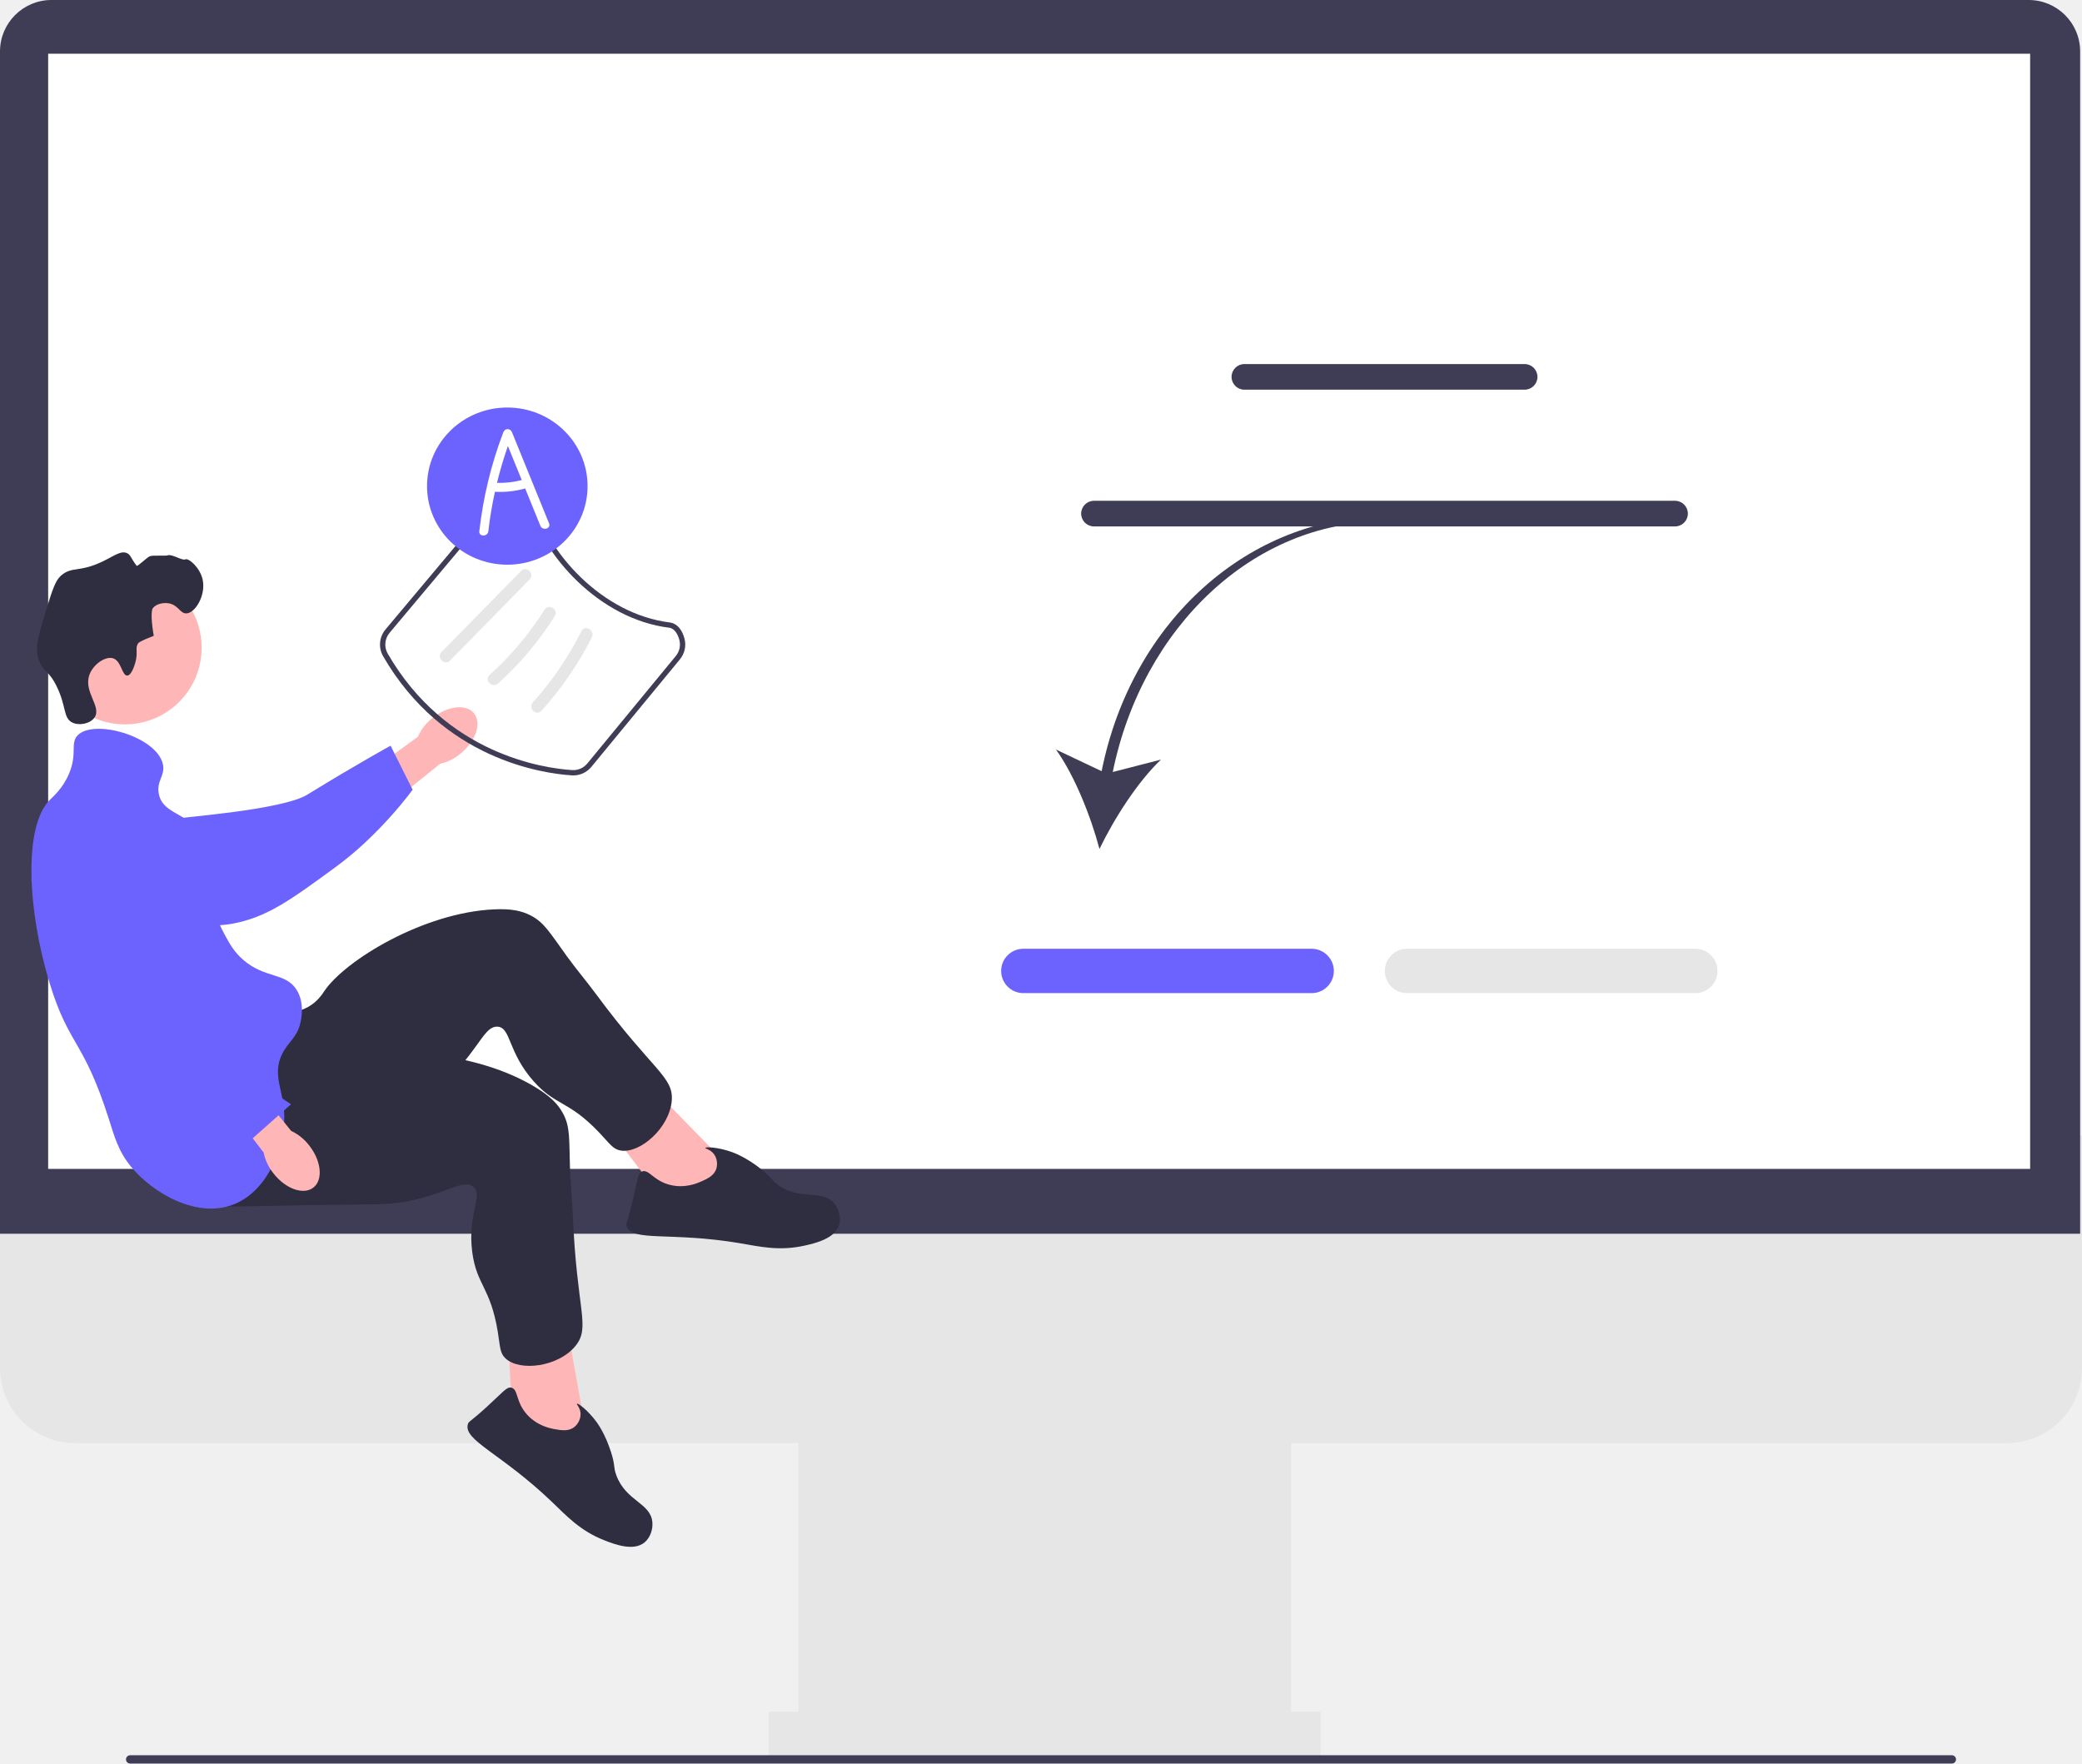
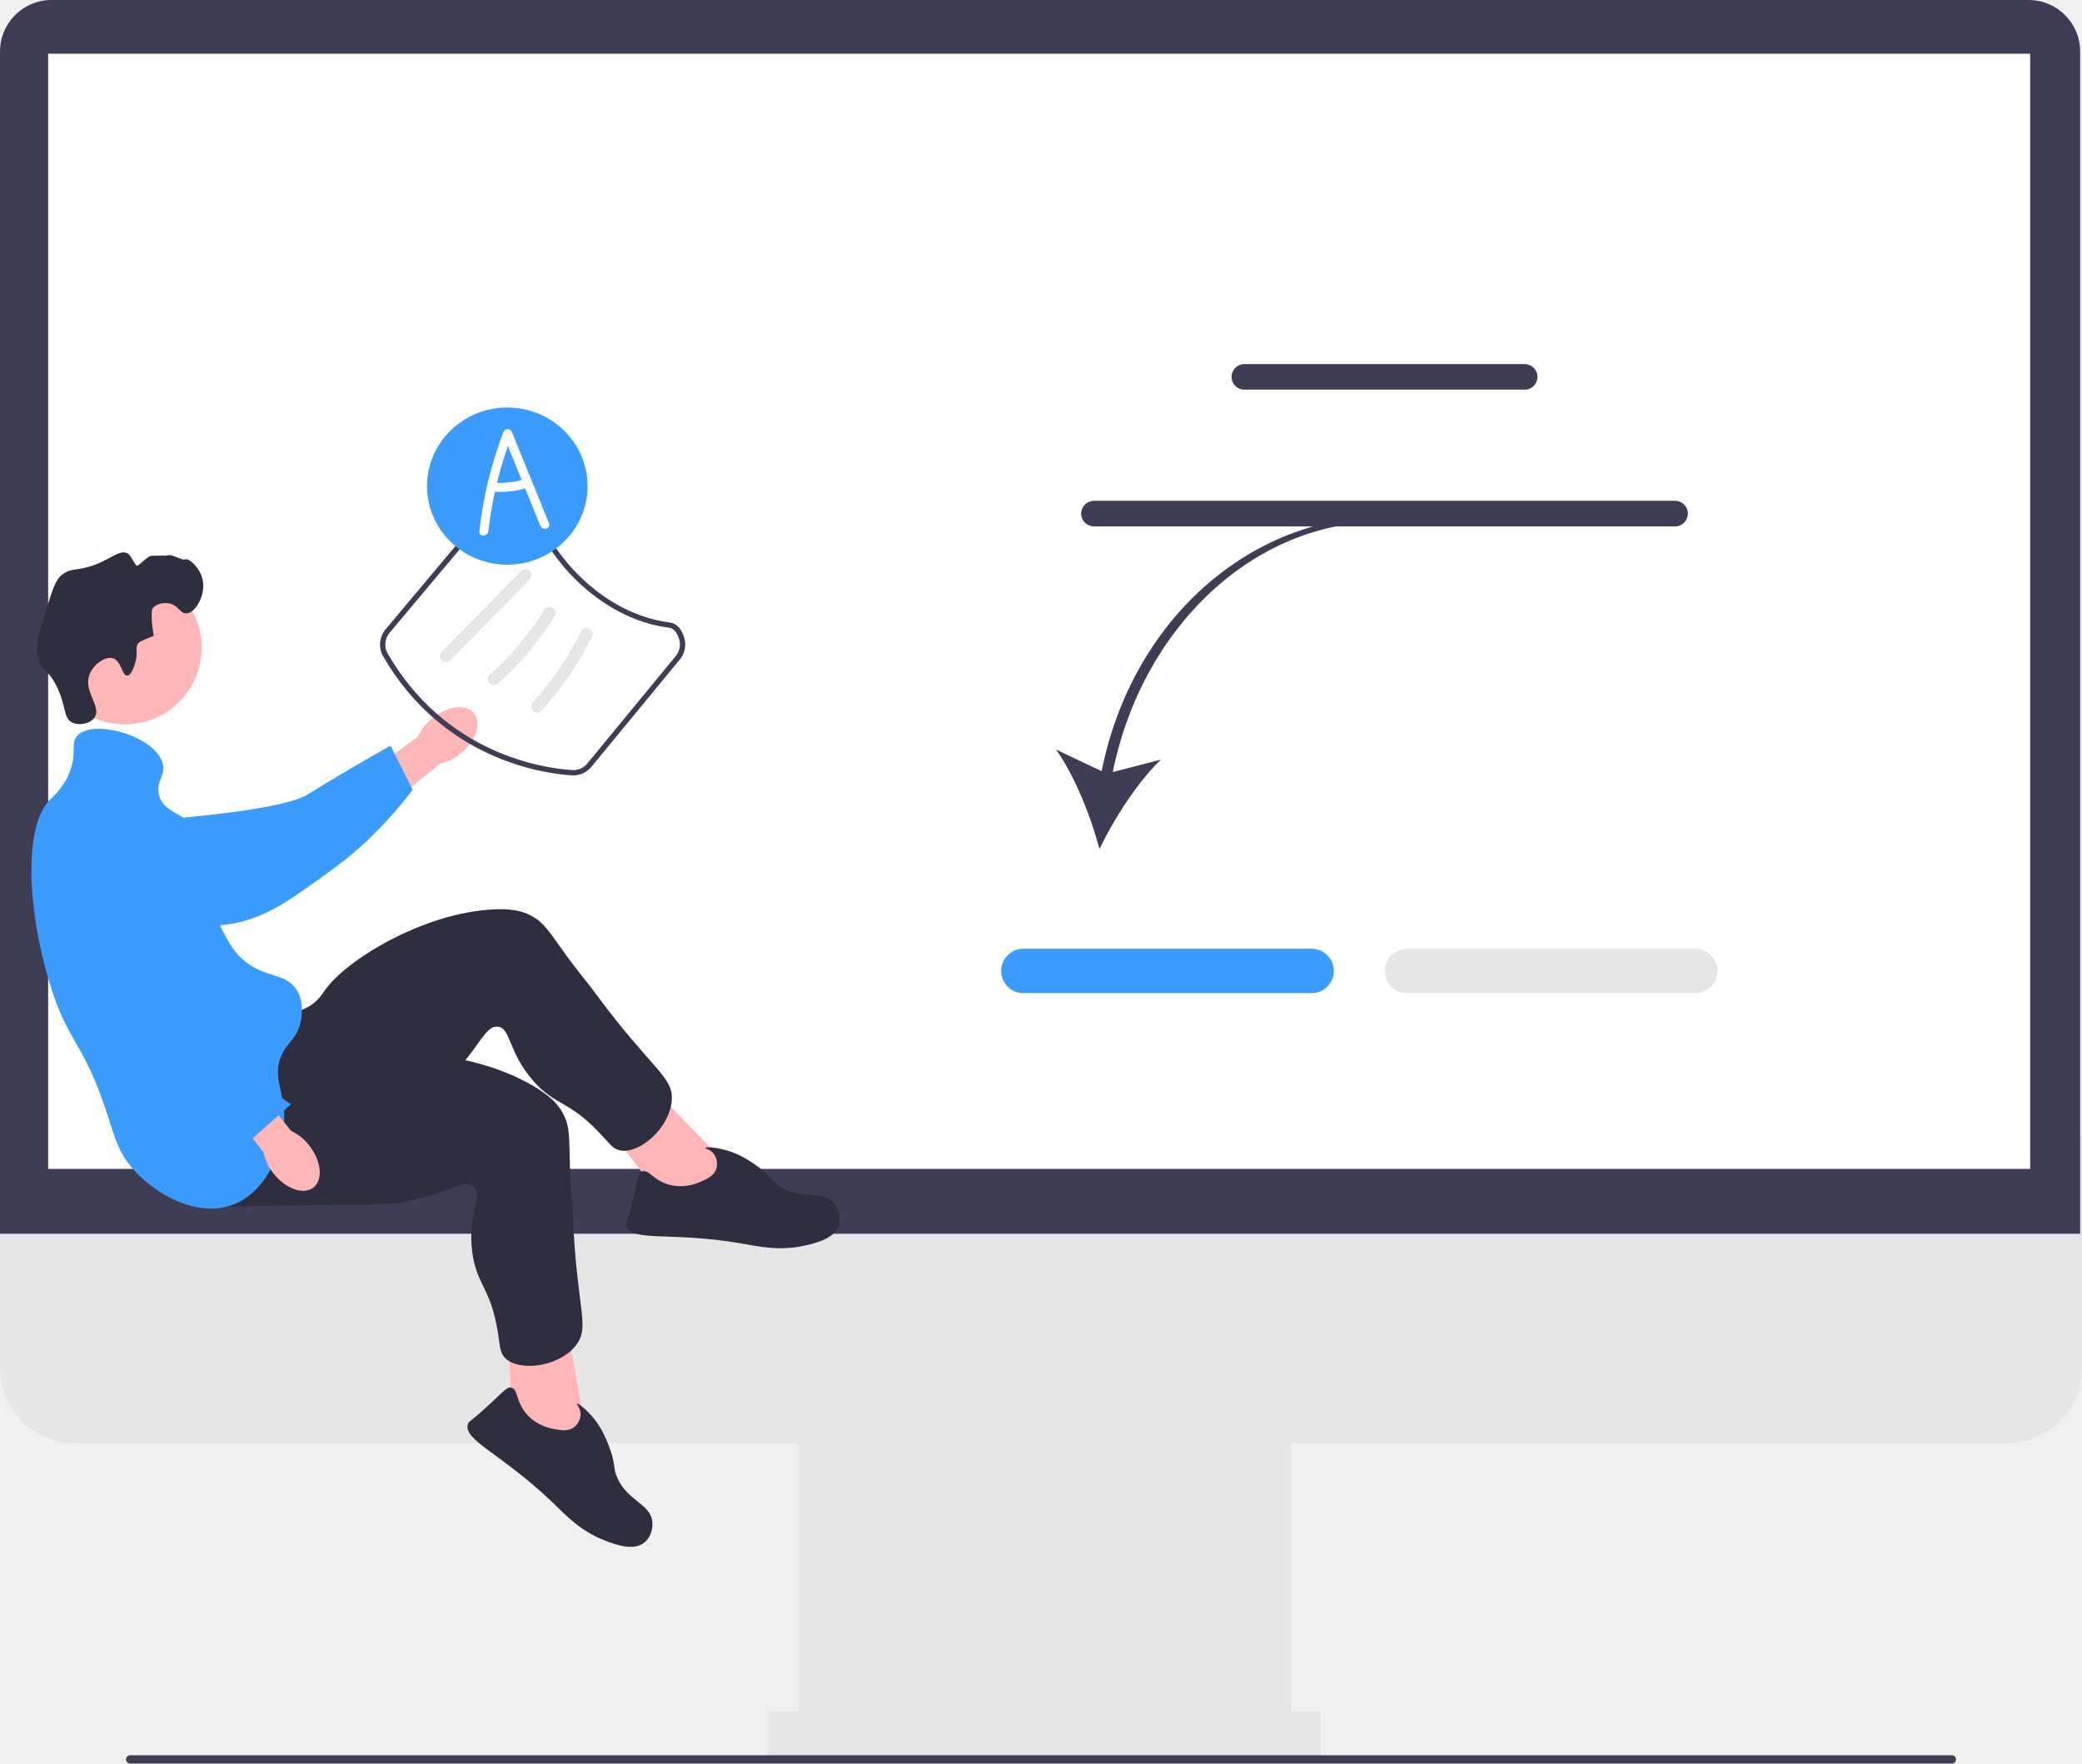
<svg xmlns="http://www.w3.org/2000/svg" width="596.912" height="505.575" viewBox="0 0 596.912 505.575">
  <g>
    <path d="M575.427,413.696H21.485c-11.847,0-21.485-9.638-21.485-21.485v-66.671H596.912v66.671c0,11.847-9.638,21.485-21.485,21.485Z" fill="#e6e6e6" />
    <rect x="228.887" y="402.544" width="141.262" height="100.901" fill="#e6e6e6" />
    <rect x="220.39" y="490.7" width="158.256" height="12.745" fill="#e6e6e6" />
    <path d="M596.381,353.686H0V14.744C0,6.614,6.614,0,14.744,0H581.637c8.13,0,14.744,6.614,14.744,14.744V353.686Z" fill="#3f3d56" />
    <rect x="13.808" y="15.401" width="568.234" height="319.698" fill="#fff" />
  </g>
  <g>
-     <path id="uuid-25324785-d0f2-4f1c-ad19-f4bb5410ff47-572" d="M123.853,205.949c4.349-3.594,9.729-4.263,12.015-1.494,2.287,2.768,.614,7.924-3.737,11.519-1.718,1.46-3.761,2.487-5.958,2.995l-18.62,14.994-6.85-8.888,19.083-13.838c.914-2.062,2.308-3.875,4.066-5.288Z" fill="#ffb6b6" />
-     <path d="M16.233,239.779c-.009-.663-.003-6.447,4.279-10.103,4.919-4.199,11.86-2.5,14.294-1.904,5.624,1.377,6.085,3.79,11.366,6.268,9.88,4.637-2.499,2.264,3.38,.777,2.035-.515,31.312-2.545,38.6-7.031,14.174-8.724,23.831-14.013,23.831-14.013l6.313,12.626s-9.129,12.694-21.977,22.097c-13.179,9.646-19.769,14.469-29.783,16.332-.862,.16-22.072,3.782-39.155-8.981-3.897-2.911-11.036-8.245-11.147-16.07Z" fill="#6c63ff" />
+     <path id="uuid-25324785-d0f2-4f1c-ad19-f4bb5410ff47-970" d="M123.853,205.949c4.349-3.594,9.729-4.263,12.015-1.494,2.287,2.768,.614,7.924-3.737,11.519-1.718,1.46-3.761,2.487-5.958,2.995l-18.62,14.994-6.85-8.888,19.083-13.838c.914-2.062,2.308-3.875,4.066-5.288Z" fill="#ffb6b6" />
+     <path d="M16.233,239.779c-.009-.663-.003-6.447,4.279-10.103,4.919-4.199,11.86-2.5,14.294-1.904,5.624,1.377,6.085,3.79,11.366,6.268,9.88,4.637-2.499,2.264,3.38,.777,2.035-.515,31.312-2.545,38.6-7.031,14.174-8.724,23.831-14.013,23.831-14.013l6.313,12.626s-9.129,12.694-21.977,22.097c-13.179,9.646-19.769,14.469-29.783,16.332-.862,.16-22.072,3.782-39.155-8.981-3.897-2.911-11.036-8.245-11.147-16.07Z" fill="#3c9cfd" />
    <circle cx="35.816" cy="185.675" r="21.993" fill="#ffb6b6" />
    <g>
      <polygon points="208.055 333.43 185.405 310.246 173.714 322.442 190.588 344.671 207.326 346.586 208.055 333.43" fill="#ffb6b6" />
      <path d="M78.726,289.954c1.325,.11,5.535,.953,9.558-1.26,2.746-1.511,4.155-3.757,4.63-4.472,5.901-8.863,28.552-22.684,48.881-23.535,4.604-.193,7.634,.341,10.388,1.776,3.905,2.036,5.464,4.952,10.42,11.783,2.711,3.737,5.71,7.257,8.454,10.97,16.062,21.736,22.151,23.443,21.529,30.411-.691,7.732-9.029,15.067-14.571,14.22-2.27-.347-3.149-1.925-6.181-5.12-8.891-9.368-12.57-7.637-18.9-14.812-7.391-8.377-6.423-15.323-10.279-15.591-3.576-.249-5.095,5.677-12.729,13.548-3.493,3.602-5.98,5.254-13.559,10.511-29.511,20.473-29.982,21.912-35.937,23.544-2.606,.714-21.1,5.785-27.688-2.284-10.31-12.627,14.046-50.682,25.983-49.69Z" fill="#2f2e41" />
      <path d="M201.13,338.669c1.666-.748,3.614-1.623,4.24-3.634,.424-1.361,.18-3.039-.697-4.198-1.011-1.338-2.508-1.514-2.448-1.751,.092-.36,3.632-.22,7.517,1.154,.733,.259,4.055,1.473,8.28,4.772,3.385,2.643,2.93,3.173,5.053,4.697,6.516,4.678,12.628,.991,16.154,5.378,1.361,1.693,1.941,4.097,1.369,6.04-1.15,3.903-6.743,5.246-9.8,5.94-7.362,1.67-12.933,.307-18.752-.674-19.787-3.334-30.904-.298-32.392-4.881-.282-.868,.176-.794,1.702-7.16,1.506-6.284,1.456-8.009,2.739-8.513,1.93-.757,3.227,2.688,8.089,3.867,4.309,1.045,7.865-.552,8.944-1.036Z" fill="#2f2e41" />
    </g>
    <g>
      <polygon points="167.788 409.275 162.065 377.372 145.542 380.899 147.023 408.768 159.798 419.751 167.788 409.275" fill="#ffb6b6" />
      <path d="M85.188,300.678c1.034,.835,4.044,3.897,8.617,4.325,3.121,.292,5.548-.776,6.342-1.1,9.86-4.02,36.364-2.737,53.662,7.974,3.917,2.426,6.125,4.569,7.598,7.303,2.088,3.877,1.741,7.166,2.006,15.601,.145,4.614,.65,9.211,.835,13.824,1.085,27.005,5.165,31.836,.737,37.253-4.913,6.01-15.932,7.397-20.042,3.584-1.683-1.561-1.524-3.361-2.239-7.707-2.097-12.744-6.112-13.378-7.321-22.869-1.411-11.082,3.29-16.286,.25-18.673-2.819-2.214-7.404,1.836-18.141,4.063-4.913,1.019-7.899,.989-17.122,1.084-35.915,.369-37.113,1.295-42.957-.698-2.557-.872-20.707-7.062-21.628-17.438-1.44-16.237,40.082-34.049,49.402-26.526Z" fill="#2f2e41" />
      <path d="M159.116,409.722c1.798,.316,3.901,.687,5.549-.626,1.115-.888,1.855-2.414,1.781-3.865-.086-1.675-1.225-2.661-1.042-2.823,.279-.246,3.128,1.858,5.572,5.176,.461,.626,2.528,3.496,4.172,8.598,1.317,4.088,.643,4.27,1.543,6.723,2.765,7.53,9.893,7.911,10.347,13.521,.175,2.165-.694,4.48-2.26,5.767-3.143,2.584-8.525,.555-11.444-.588-7.029-2.752-10.874-7.009-15.138-11.087-14.5-13.87-25.404-17.6-24.062-22.228,.254-.876,.591-.558,5.429-4.969,4.775-4.354,5.703-5.81,7.046-5.506,2.023,.457,1.16,4.036,4.522,7.742,2.979,3.284,6.818,3.96,7.983,4.165Z" fill="#2f2e41" />
    </g>
    <path d="M38.815,189.879c.856-3.063-.219-4.179,.877-5.554,0-0,.441-.553,4.384-2.046h0c-1.163-6.75-.292-7.892-.292-7.892,1.004-1.316,3.015-1.634,4.384-1.461,2.896,.364,3.408,2.982,5.261,2.923,2.56-.081,5.63-5.205,4.677-9.646-.777-3.622-4.129-6.313-4.969-5.846-.833,.463-3.832-1.578-4.969-1.169-.777,.279-4.432-.092-5.261,.292-.905,.42-3.498,3.035-3.745,2.705-1.722-2.289-1.686-3.089-2.685-3.582-1.771-.874-3.696,.742-7.015,2.338-6.83,3.285-8.829,1.325-11.984,4.092-1.594,1.398-2.448,4.069-4.092,9.353-2.299,7.391-3.449,11.086-2.338,14.615,1.132,3.598,2.8,2.815,5.261,7.892,2.74,5.651,1.796,8.936,4.384,10.23,2.001,1,5.216,.364,6.43-1.461,2.079-3.125-3.294-7.352-1.461-12.276,1.125-3.023,4.595-5.315,6.723-4.677,2.406,.722,2.583,5.036,4.092,4.969,1.292-.057,2.189-3.266,2.338-3.8Z" fill="#2f2e41" />
-     <path d="M22.154,210.924c4.5-5.046,22.832,.177,24.553,8.184,.708,3.294-1.905,4.684-1.169,8.476,1.076,5.547,7.169,5.169,11.692,10.815,6.421,8.016-.194,15.852,7.015,29.229,1.54,2.859,2.839,5.268,5.554,7.6,6.23,5.351,12.027,3.516,15.199,8.476,2.372,3.71,1.397,8.282,1.169,9.353-.936,4.392-3.473,5.462-5.261,9.061-2.975,5.988,.393,10.384,.585,17.538,.239,8.951-4.517,21.358-14.03,25.429-10.687,4.574-23.577-3.001-29.814-10.523-3.722-4.488-4.802-8.628-6.43-13.738-7.277-22.837-11.388-20.772-16.953-38.875-6.362-20.695-7.612-44.941,0-52.613,1.009-1.017,3.786-3.367,5.554-7.6,2.379-5.695,.324-8.556,2.338-10.815Z" fill="#6c63ff" />
+     <path d="M22.154,210.924c4.5-5.046,22.832,.177,24.553,8.184,.708,3.294-1.905,4.684-1.169,8.476,1.076,5.547,7.169,5.169,11.692,10.815,6.421,8.016-.194,15.852,7.015,29.229,1.54,2.859,2.839,5.268,5.554,7.6,6.23,5.351,12.027,3.516,15.199,8.476,2.372,3.71,1.397,8.282,1.169,9.353-.936,4.392-3.473,5.462-5.261,9.061-2.975,5.988,.393,10.384,.585,17.538,.239,8.951-4.517,21.358-14.03,25.429-10.687,4.574-23.577-3.001-29.814-10.523-3.722-4.488-4.802-8.628-6.43-13.738-7.277-22.837-11.388-20.772-16.953-38.875-6.362-20.695-7.612-44.941,0-52.613,1.009-1.017,3.786-3.367,5.554-7.6,2.379-5.695,.324-8.556,2.338-10.815Z" fill="#3c9cfd" />
    <g>
-       <path id="uuid-91308677-eda7-42a2-9f2e-a07e84038198-573" d="M88.653,328.391c3.489,4.433,4.03,9.827,1.208,12.047-2.822,2.22-7.937,.426-11.427-4.01-1.418-1.753-2.396-3.819-2.852-6.028l-14.547-18.971,7.517-5.733,14.911,18.503c2.04,.962,3.819,2.4,5.19,4.191Z" fill="#ffb6b6" />
-       <path d="M35.377,230.155c.647-.145,6.311-1.319,10.763,2.127,5.115,3.959,4.867,11.1,4.78,13.605-.201,5.786-2.468,6.73-3.817,12.406-2.524,10.619,2.283,20.487,4.938,25.939,.919,1.887,3.872,7.662,9.75,13.881,11.432,12.095,21.632,18.46,21.632,18.46l-10.958,9.74s-17.455-5.32-29.282-15.979c-12.132-10.934-30.789-49.619-34.657-59.043-.333-.812,4.385,12.382,13.393-6.946,2.055-4.409,5.82-12.486,13.457-14.192Z" fill="#6c63ff" />
+       <path id="uuid-91308677-eda7-42a2-9f2e-a07e84038198-971" d="M88.653,328.391c3.489,4.433,4.03,9.827,1.208,12.047-2.822,2.22-7.937,.426-11.427-4.01-1.418-1.753-2.396-3.819-2.852-6.028l-14.547-18.971,7.517-5.733,14.911,18.503c2.04,.962,3.819,2.4,5.19,4.191Z" fill="#ffb6b6" />
+       <path d="M35.377,230.155c.647-.145,6.311-1.319,10.763,2.127,5.115,3.959,4.867,11.1,4.78,13.605-.201,5.786-2.468,6.73-3.817,12.406-2.524,10.619,2.283,20.487,4.938,25.939,.919,1.887,3.872,7.662,9.75,13.881,11.432,12.095,21.632,18.46,21.632,18.46l-10.958,9.74s-17.455-5.32-29.282-15.979c-12.132-10.934-30.789-49.619-34.657-59.043-.333-.812,4.385,12.382,13.393-6.946,2.055-4.409,5.82-12.486,13.457-14.192Z" fill="#3c9cfd" />
    </g>
  </g>
  <g>
    <path d="M315.838,221.081l-13.084-6.198c5.366,7.489,9.99,19.185,12.466,28.493,4.191-8.67,10.948-19.278,17.636-25.614l-13.828,3.557c8.521-41.76,40.569-71.739,77.27-71.739l.52-1.508c-38.334,0-72.28,29.564-80.98,73.01Z" fill="#3f3d56" />
-     <path d="M376.057,284.71h-82.668c-3.506,0-6.359-2.853-6.359-6.359s2.853-6.359,6.359-6.359h82.668c3.506,0,6.359,2.853,6.359,6.359s-2.853,6.359-6.359,6.359Z" fill="#6c63ff" />
+     <path d="M376.057,284.71h-82.668c-3.506,0-6.359-2.853-6.359-6.359s2.853-6.359,6.359-6.359h82.668c3.506,0,6.359,2.853,6.359,6.359s-2.853,6.359-6.359,6.359Z" fill="#3c9cfd" />
    <path d="M486.057,284.71h-82.668c-3.506,0-6.359-2.853-6.359-6.359s2.853-6.359,6.359-6.359h82.668c3.506,0,6.359,2.853,6.359,6.359s-2.853,6.359-6.359,6.359Z" fill="#e6e6e6" />
  </g>
  <g>
    <path d="M437.118,111.717h-80.357c-2.026,0-3.674-1.648-3.674-3.674s1.648-3.674,3.674-3.674h80.357c2.026,0,3.674,1.648,3.674,3.674s-1.648,3.674-3.674,3.674Z" fill="#3f3d56" />
    <path d="M480.239,150.915h-166.598c-2.026,0-3.674-1.648-3.674-3.674s1.648-3.674,3.674-3.674h166.598c2.026,0,3.674,1.648,3.674,3.674,0,2.026-1.648,3.674-3.674,3.674Z" fill="#3f3d56" />
  </g>
  <path d="M36.121,504.385c0,.66,.53,1.19,1.19,1.19H559.601c.66,0,1.19-.53,1.19-1.19,0-.66-.53-1.19-1.19-1.19H37.311c-.66,0-1.19,.53-1.19,1.19Z" fill="#3f3d56" />
  <path d="M164.369,222.297c-.142,0-.283-.005-.425-.014-8.369-.537-37.005-4.589-54.1-34.148-1.409-2.434-1.131-5.528,.69-7.698l31.66-37.722c1.295-1.543,3.295-2.431,5.32-2.407,1.4,.033,4.715,.387,5.358,2.942,3.803,15.097,19.863,32.847,39.177,35.2,1.958,.238,3.529,1.984,4.204,4.672,.526,2.092,.04,4.248-1.335,5.916l-25.362,30.798c-1.288,1.564-3.179,2.461-5.188,2.461Zm-16.976-80.472c-1.547,0-3.052,.693-4.036,1.865l-31.66,37.722c-1.413,1.683-1.629,4.079-.54,5.962,16.719,28.907,44.705,32.868,52.884,33.393,1.67,.112,3.274-.6,4.343-1.897l25.363-30.798c1.065-1.292,1.441-2.961,1.034-4.581-.398-1.586-1.373-3.347-2.916-3.535-19.952-2.43-36.54-20.753-40.466-36.335-.318-1.262-2.232-1.755-3.918-1.795-.03-.001-.06-.001-.09-.001Z" fill="#3f3d56" />
  <path d="M129.03,189.376l22.826-23.273c1.56-1.591-.884-4.039-2.446-2.446l-22.826,23.273c-1.56,1.591,.884,4.039,2.446,2.446h0Z" fill="#e6e6e6" />
  <path d="M142.806,195.933c6.3-5.646,11.774-12.184,16.256-19.358,1.183-1.894-1.809-3.632-2.987-1.746-4.334,6.935-9.626,13.199-15.715,18.657-1.661,1.489,.792,3.929,2.446,2.446h0Z" fill="#e6e6e6" />
  <path d="M155.223,203.784c5.736-6.353,10.618-13.444,14.461-21.093,.997-1.984-1.986-3.738-2.987-1.746-3.714,7.39-8.378,14.253-13.92,20.393-1.489,1.649,.951,4.103,2.446,2.446h0Z" fill="#e6e6e6" />
  <g>
-     <ellipse cx="145.443" cy="139.357" rx="23.013" ry="22.528" fill="#6c63ff" />
+     <ellipse cx="145.443" cy="139.357" rx="23.013" ry="22.528" fill="#3c9cfd" />
    <path d="M157.417,150.043c-3.539-8.702-7.079-17.403-10.618-26.105-.489-1.202-2.02-1.244-2.497,0-3.497,9.123-5.782,18.643-6.881,28.349-.187,1.653,2.404,1.64,2.59,0,.43-3.798,1.068-7.568,1.888-11.298,2.916,.153,5.857-.174,8.671-.953,1.45,3.565,2.9,7.13,4.35,10.696,.62,1.523,3.126,.857,2.497-.688Zm-14.931-11.614c.872-3.57,1.918-7.098,3.131-10.57l3.969,9.758c-2.325,.61-4.702,.882-7.1,.811Z" fill="#fff" />
  </g>
</svg>
